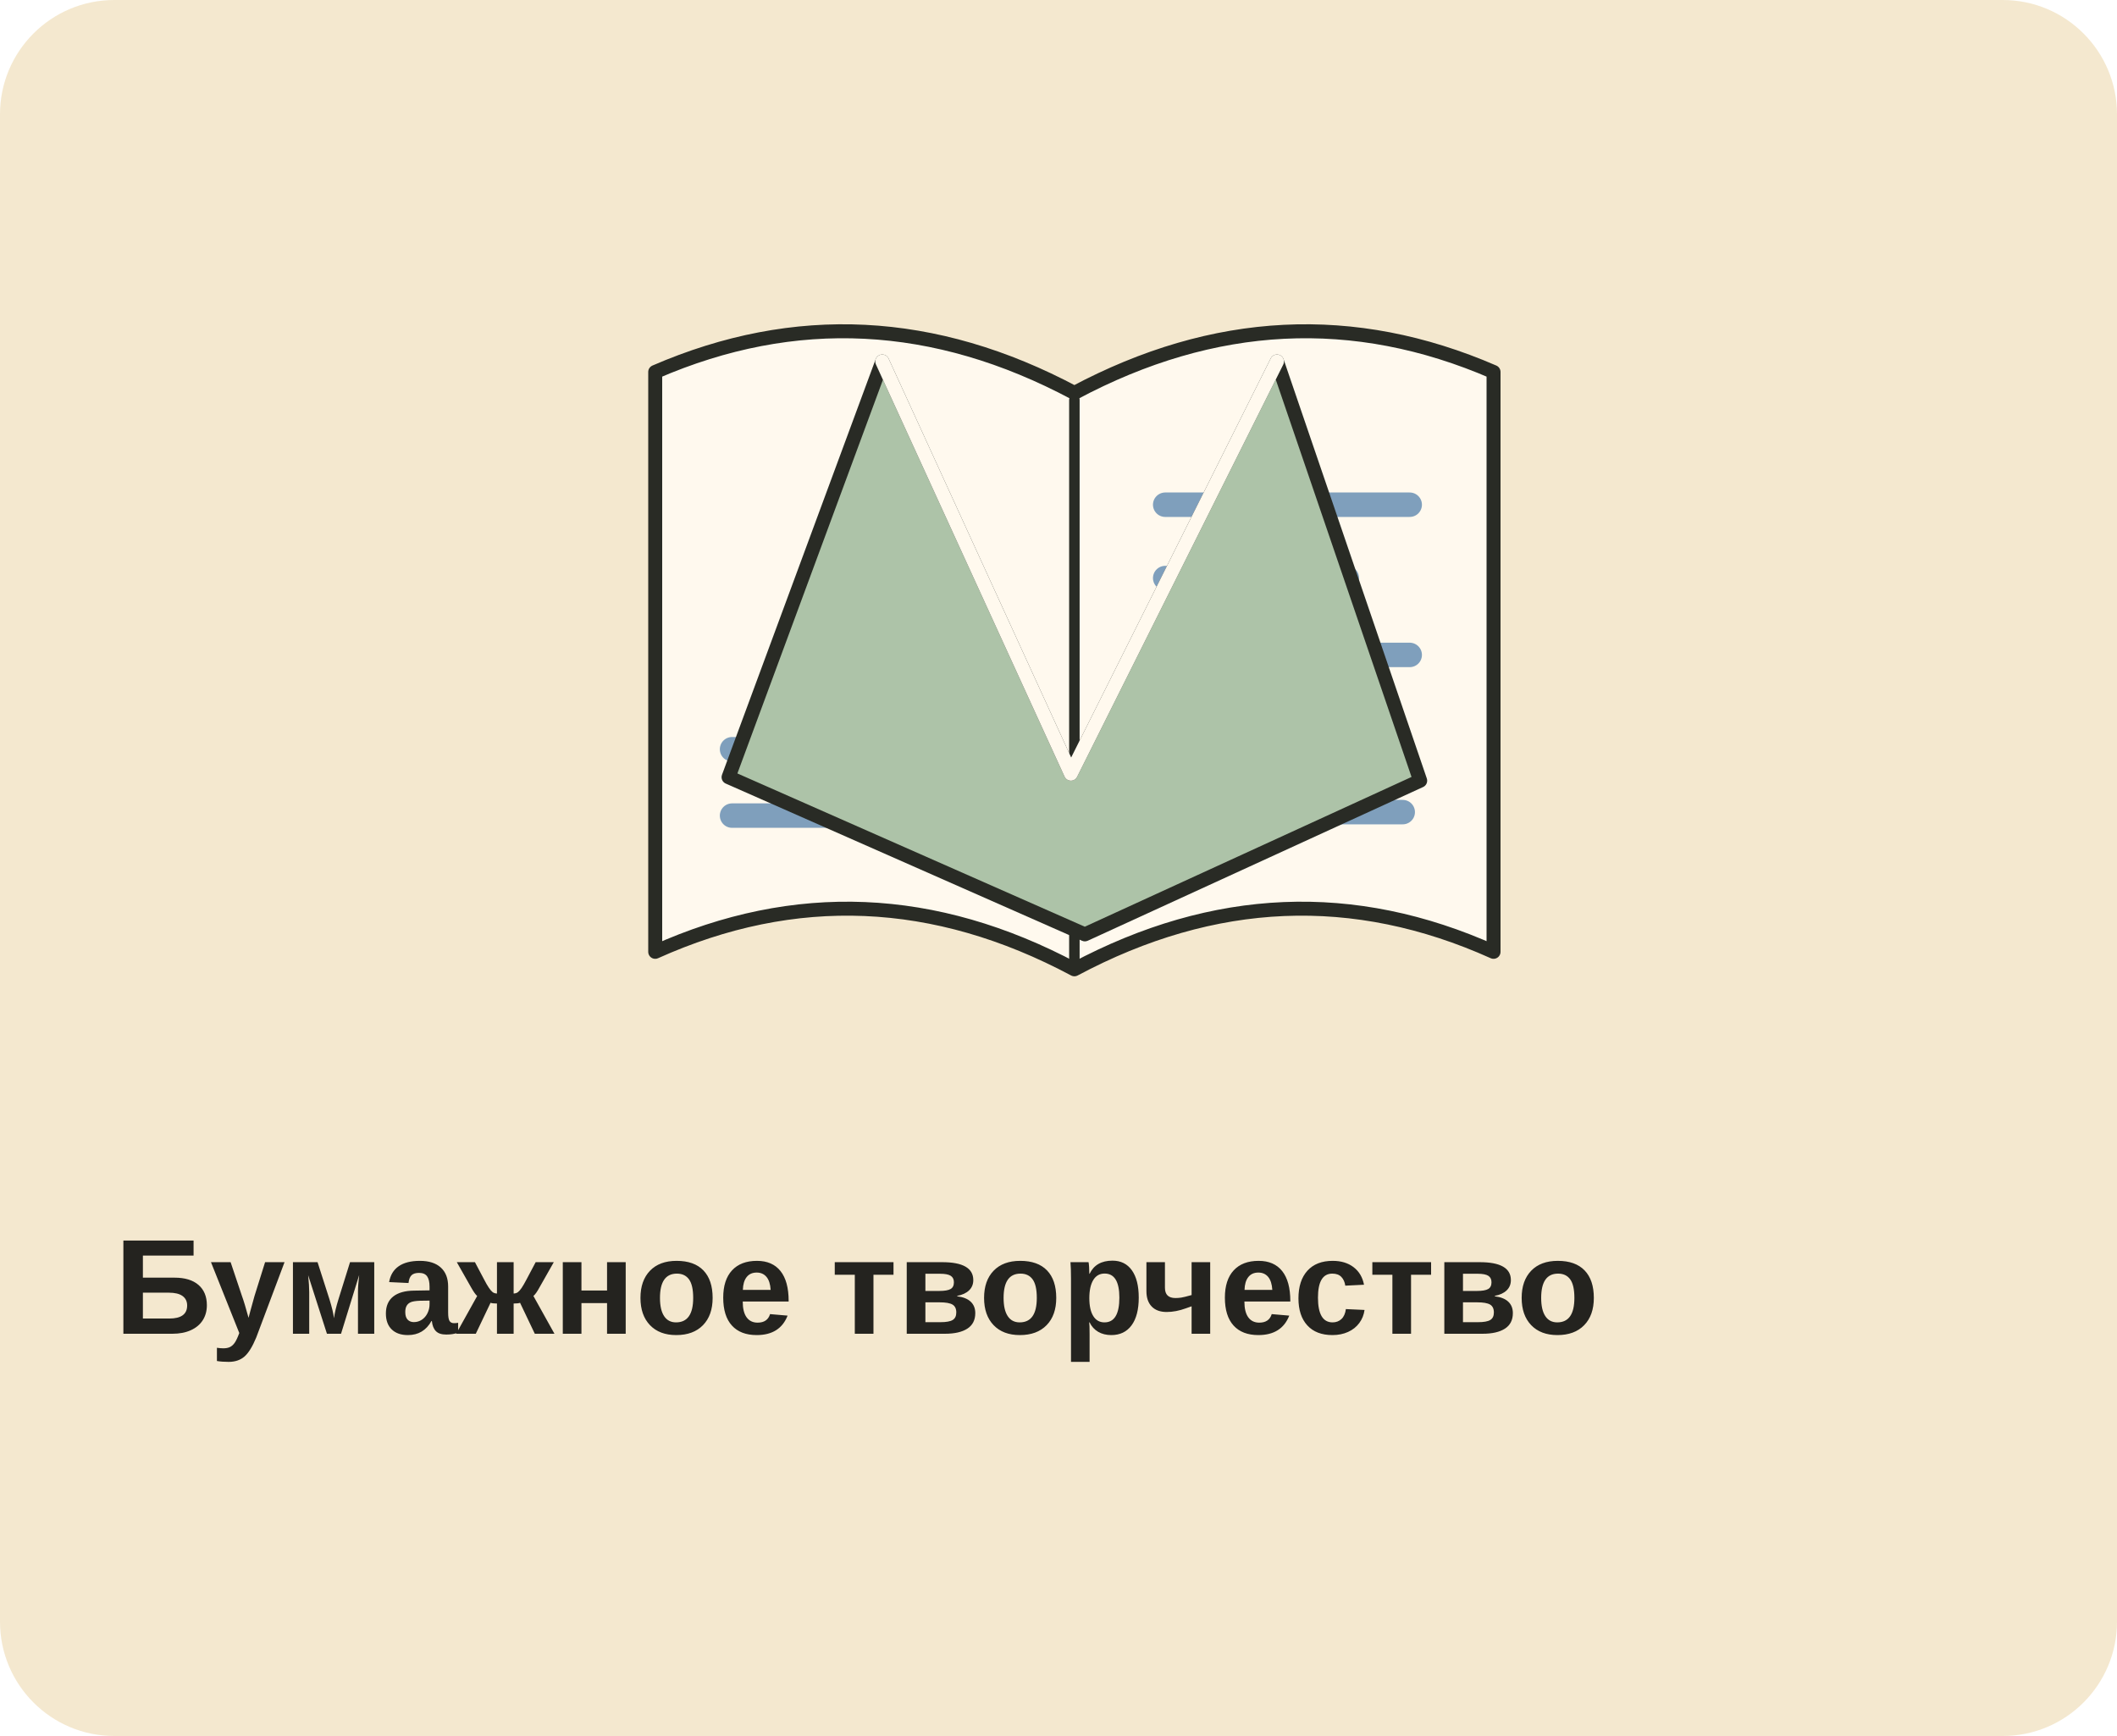
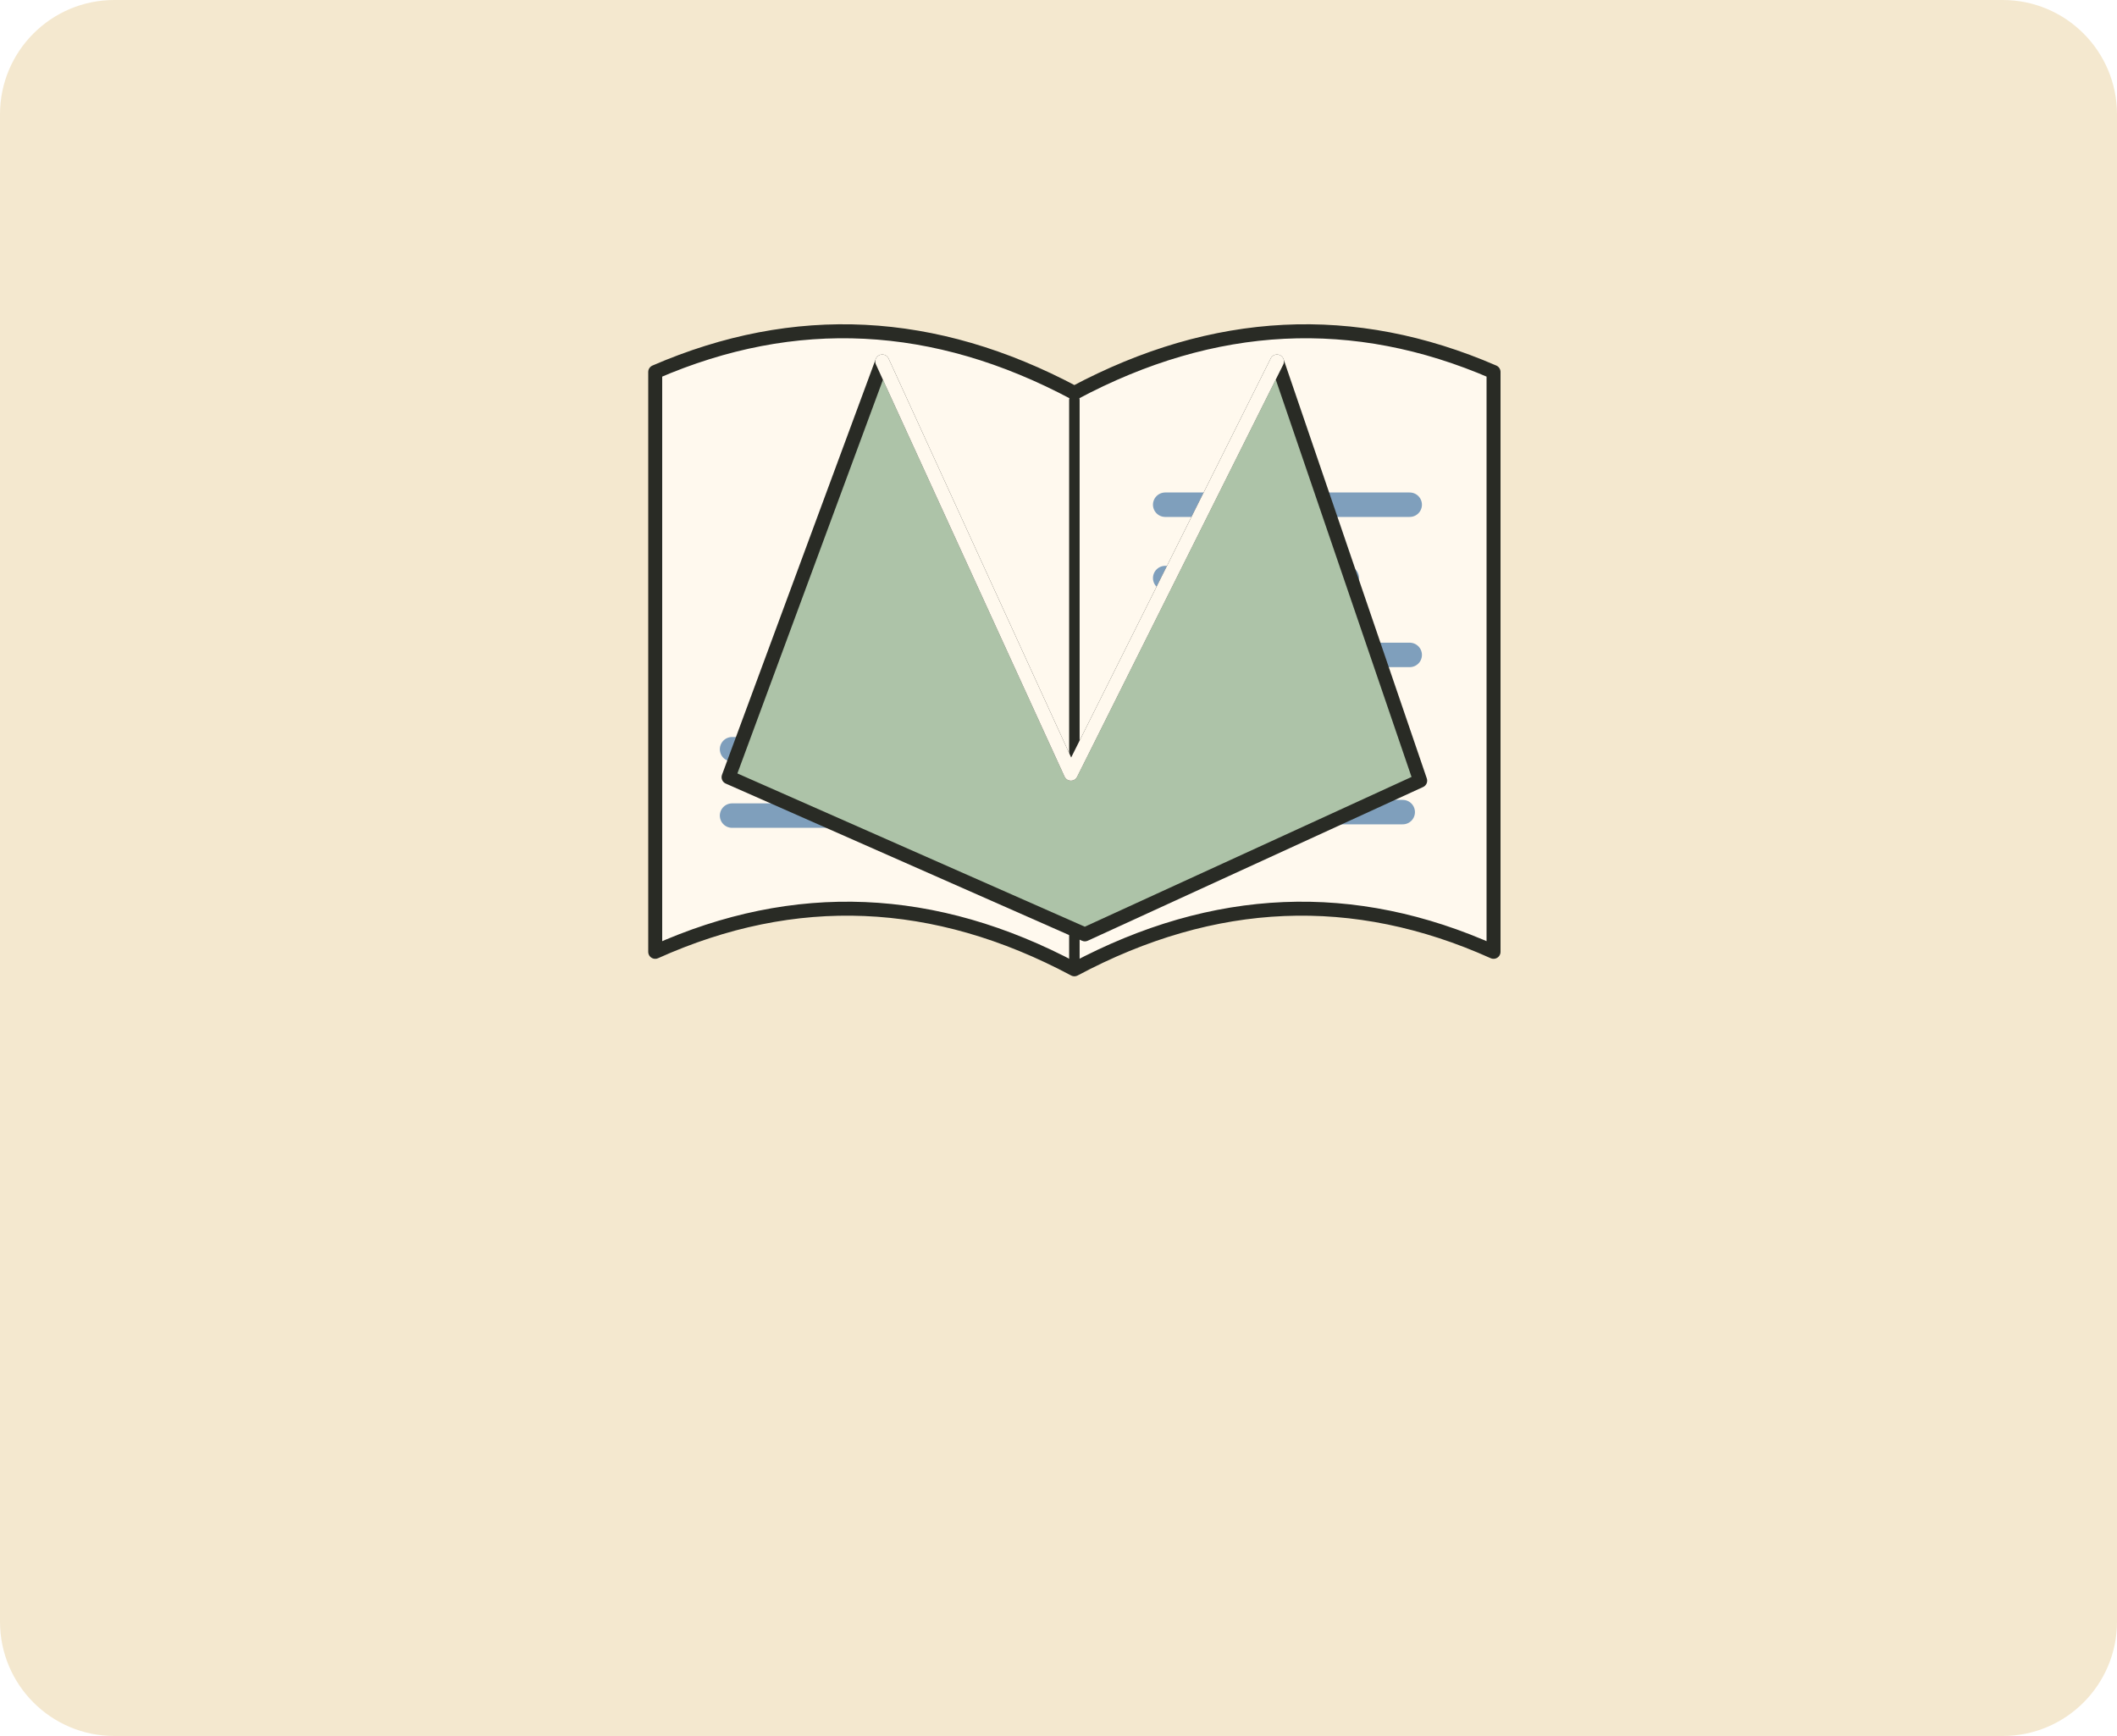
<svg xmlns="http://www.w3.org/2000/svg" width="1000" height="820" viewBox="0 0 1000 820">
  <rect width="1000" height="820" rx="54" fill="#F4E8CF" />
  <g transform="translate(260 80) scale(1.65)">
    <path d="M30 58Q90 32 150 64Q210 32 270 58V224Q210 197 150 229Q90 197 30 224Z" fill="#fff9ee" stroke="#292b25" stroke-width="4" stroke-linecap="round" stroke-linejoin="round" />
    <path d="M150 66V226" fill="none" stroke="#292b25" stroke-width="3" stroke-linecap="round" stroke-linejoin="round" />
    <text x="48" y="140" font-size="50" fill="#ed8866" font-weight="800" text-anchor="start" />
    <path d="M52 166h72M52 185h60M176 96h70M176 117h52M176 139h70M176 161h60M176 184h68" fill="none" stroke="#7f9fbc" stroke-width="7" stroke-linecap="round" stroke-linejoin="round" />
    <path d="M51 174 95 55l54 118 59-118 41 120-96 44Z" fill="#adc3a8" stroke="#292b25" stroke-width="4" stroke-linecap="round" stroke-linejoin="round" />
    <path d="m95 55 54 118 59-118" fill="none" stroke="#fff9ee" stroke-width="4" stroke-linecap="round" stroke-linejoin="round" />
  </g>
-   <text x="54" y="630" font-family="Arial,sans-serif" font-size="64" font-weight="700" fill="#24231f">Бумажное творчество</text>
</svg>
